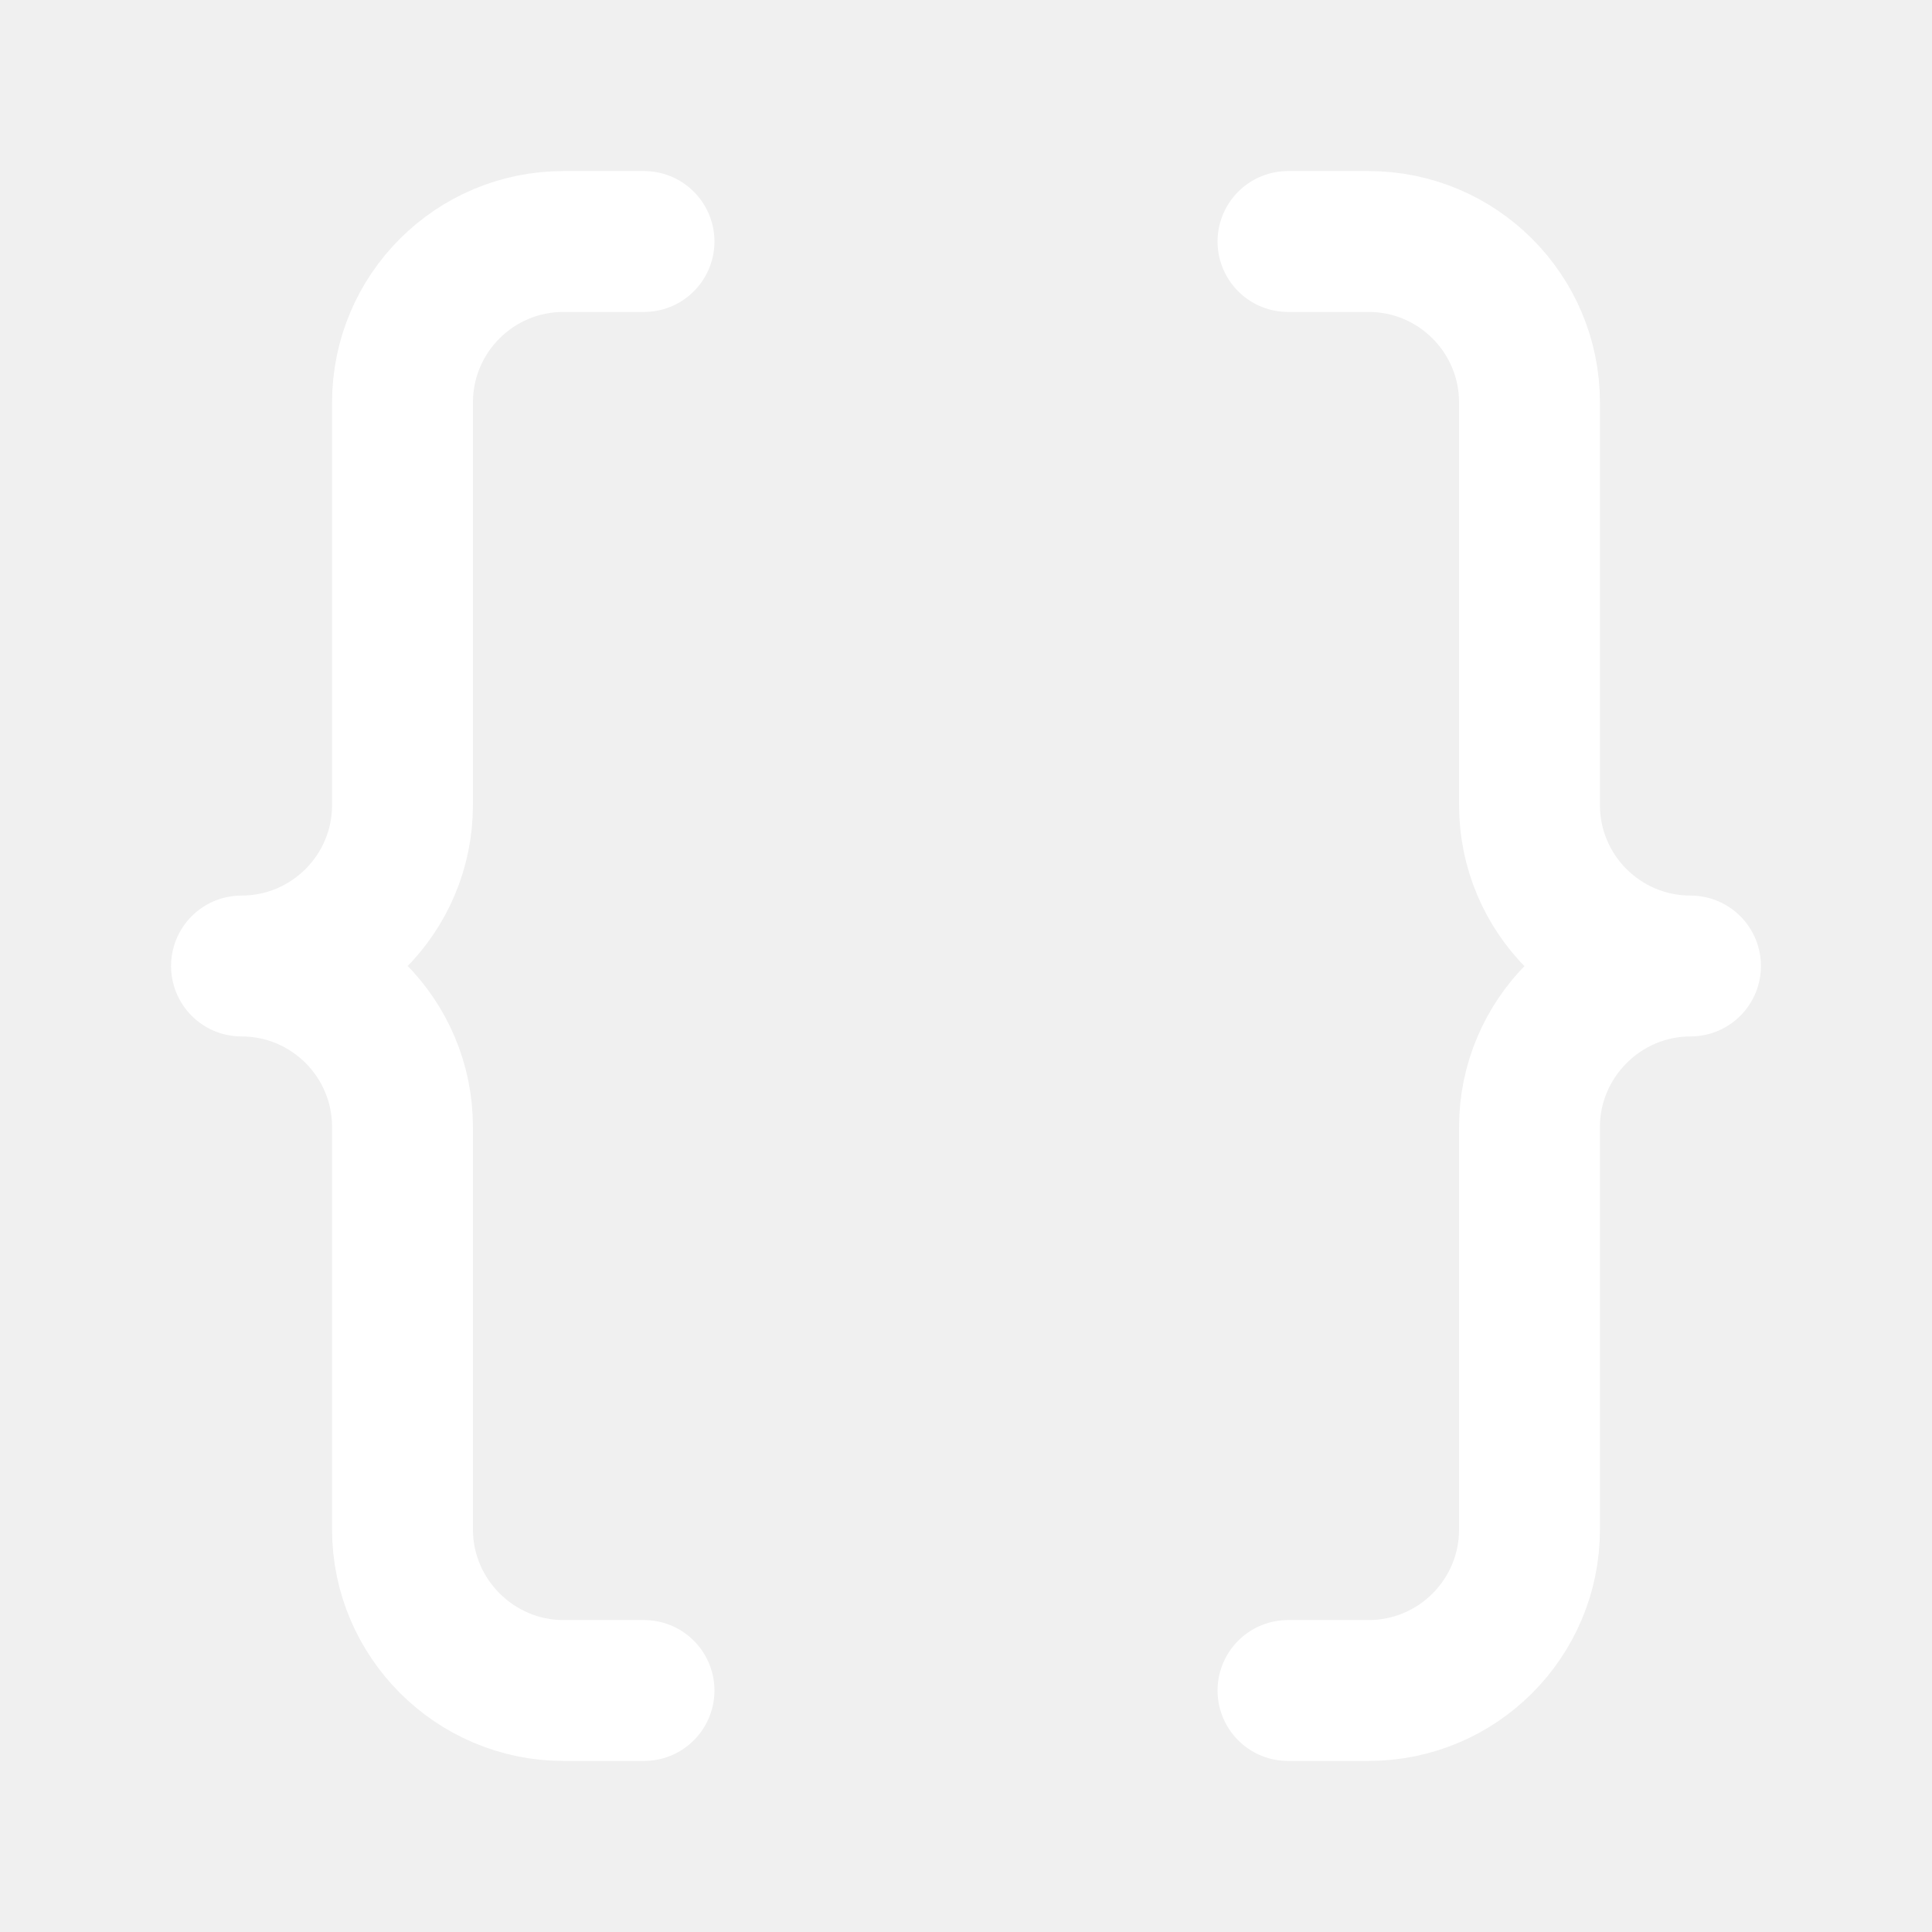
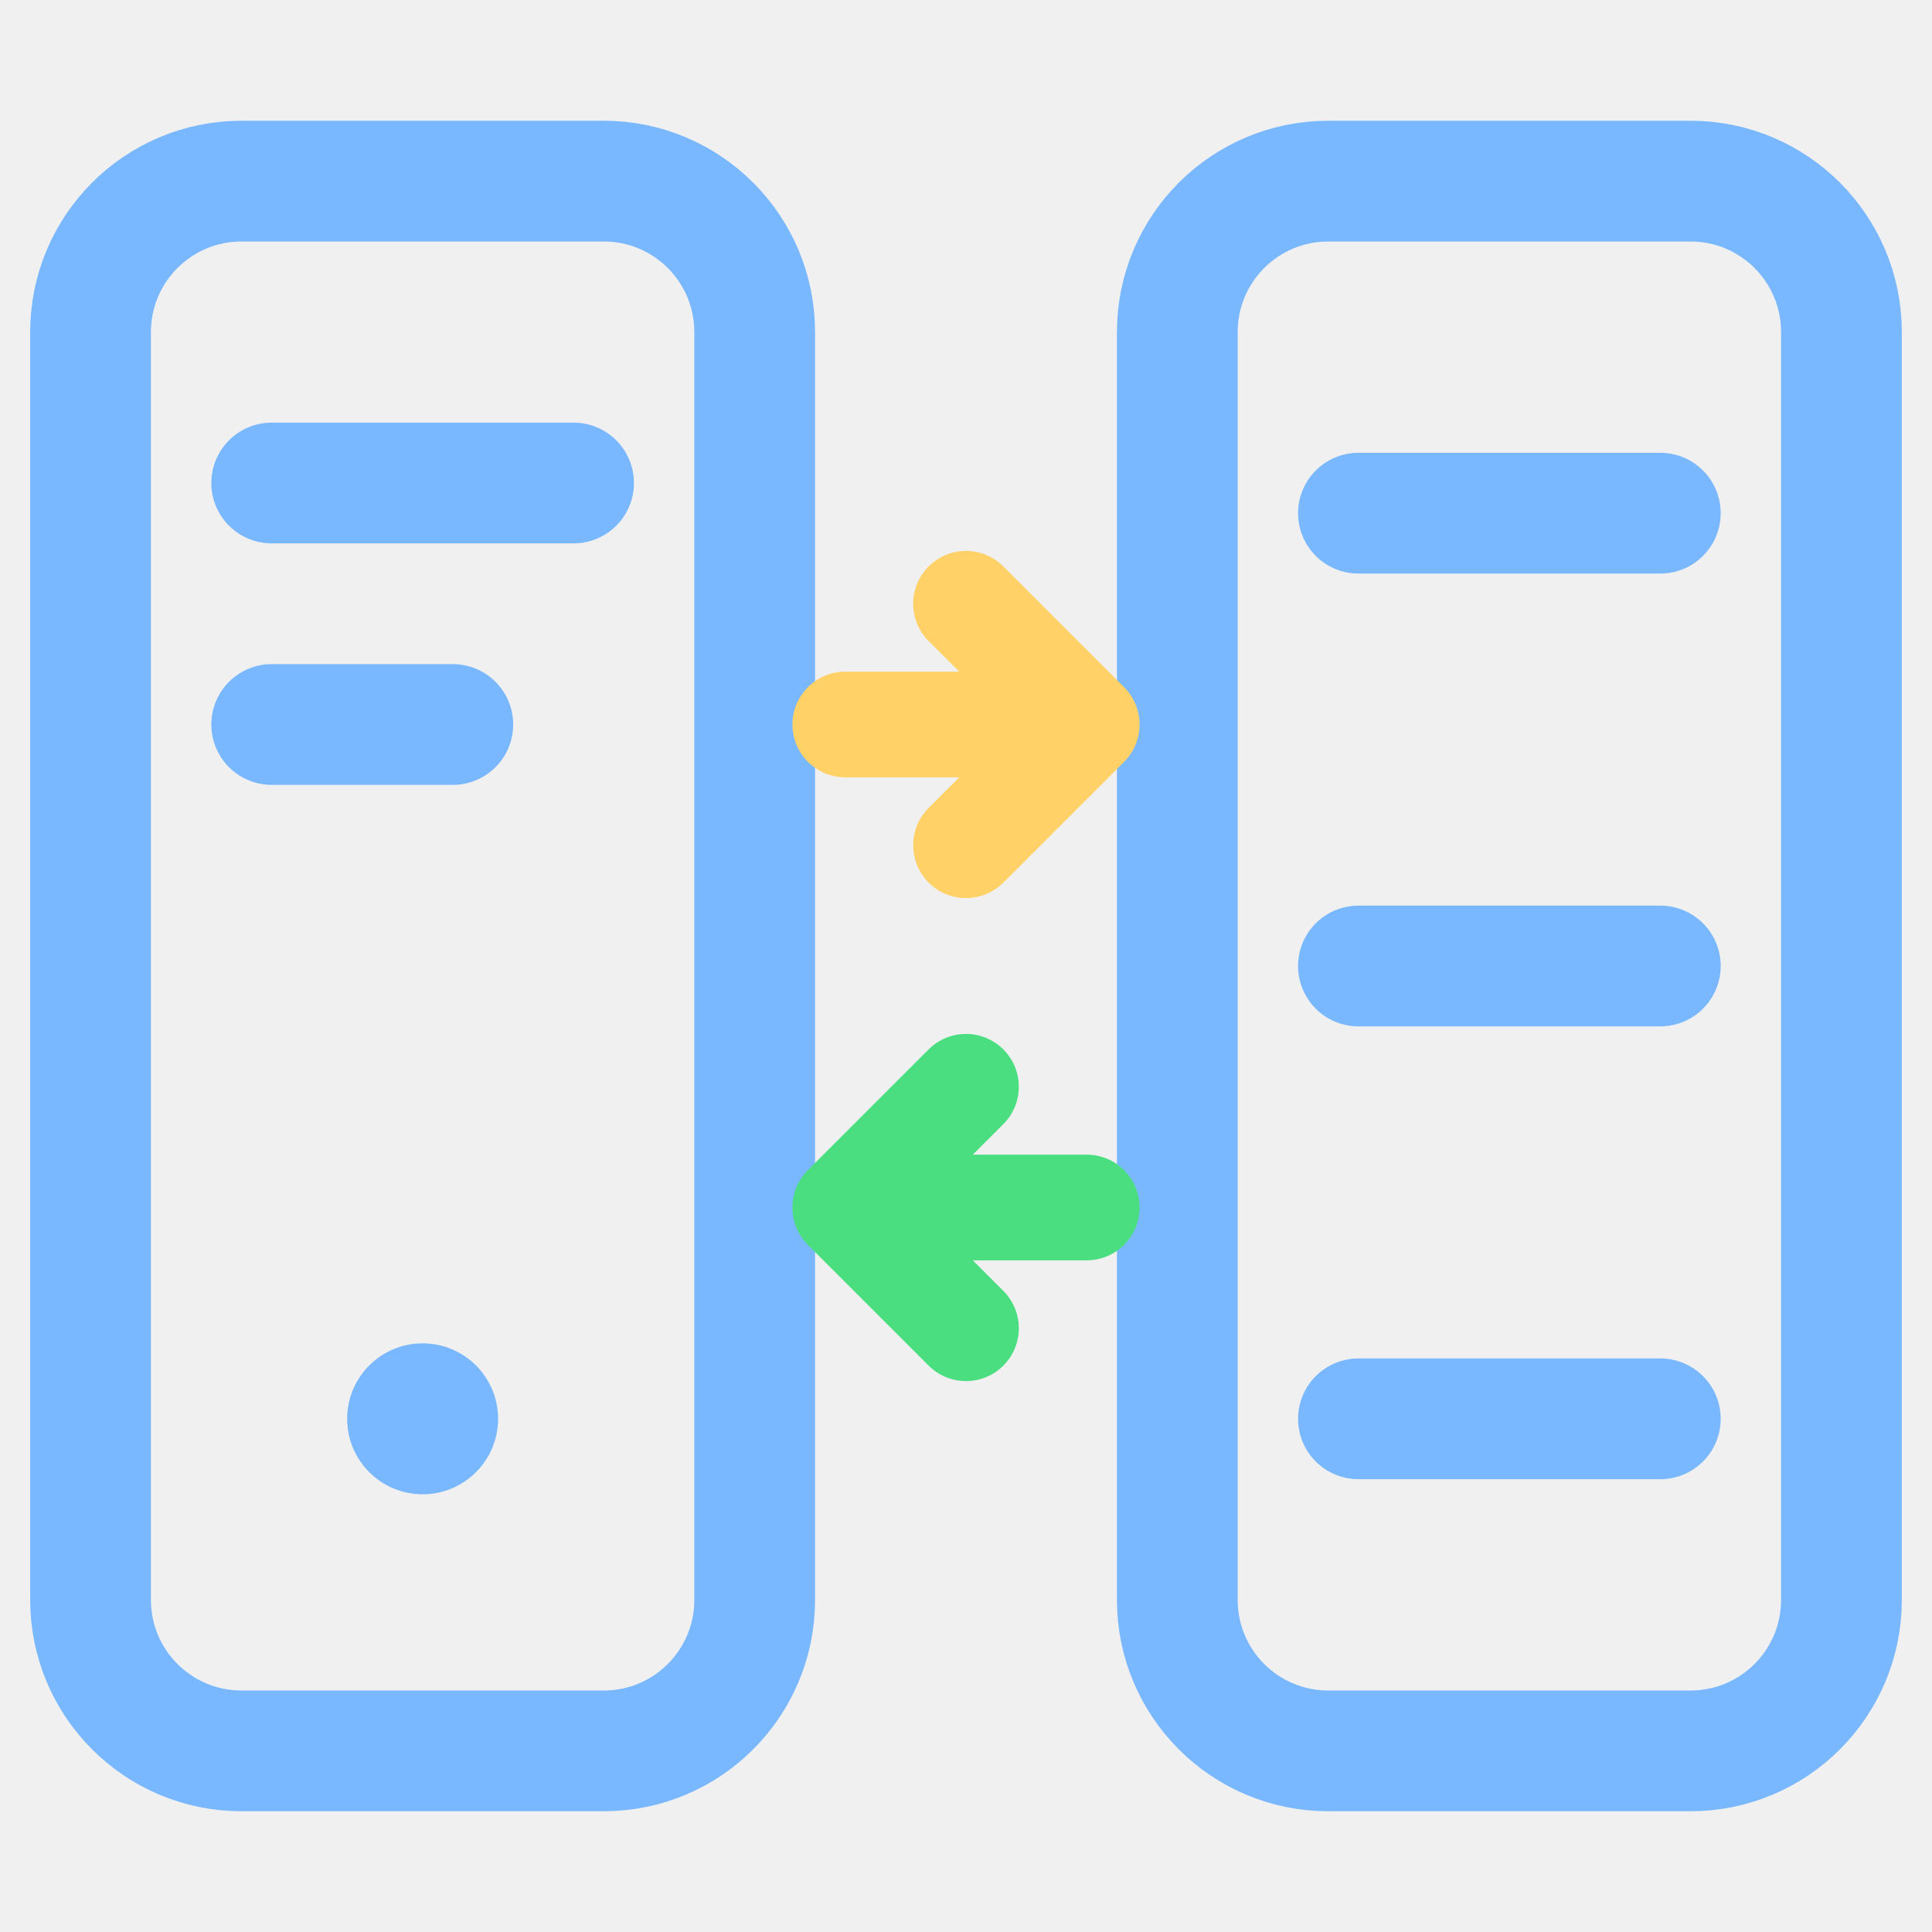
- <svg xmlns="http://www.w3.org/2000/svg" viewBox="0 0 24 24" fill="none" stroke="#ffffff" stroke-width="1.75" stroke-linecap="round" stroke-linejoin="round">
-   <path d="M8 3H7a2 2 0 0 0-2 2v5a2 2 0 0 1-2 2 2 2 0 0 1 2 2v5c0 1.1.9 2 2 2h1" />
-   <path d="M16 21h1a2 2 0 0 0 2-2v-5c0-1.1.9-2 2-2a2 2 0 0 1-2-2V5a2 2 0 0 0-2-2h-1" />
+ <svg xmlns="http://www.w3.org/2000/svg" viewBox="0 0 64 64" fill="none" stroke-linecap="round" stroke-linejoin="round">
+   <rect x="3" y="6" width="22" height="52" rx="5" stroke="#79b8ff" stroke-width="4" />
+   <path d="M9 16h10M9 24h6" stroke="#79b8ff" stroke-width="4" />
+   <circle cx="14" cy="47" r="2.5" fill="#79b8ff" />
+   <rect x="39" y="6" width="22" height="52" rx="5" stroke="#79b8ff" stroke-width="4" />
+   <path d="M45 17h10M45 32h10M45 47h10" stroke="#79b8ff" stroke-width="4" />
+   <path d="M28 24h8m-4-4 4 4-4 4" stroke="#ffd166" stroke-width="3.5" />
+   <path d="M36 40h-8m4-4-4 4 4 4" stroke="#4ade80" stroke-width="3.5" />
</svg>
